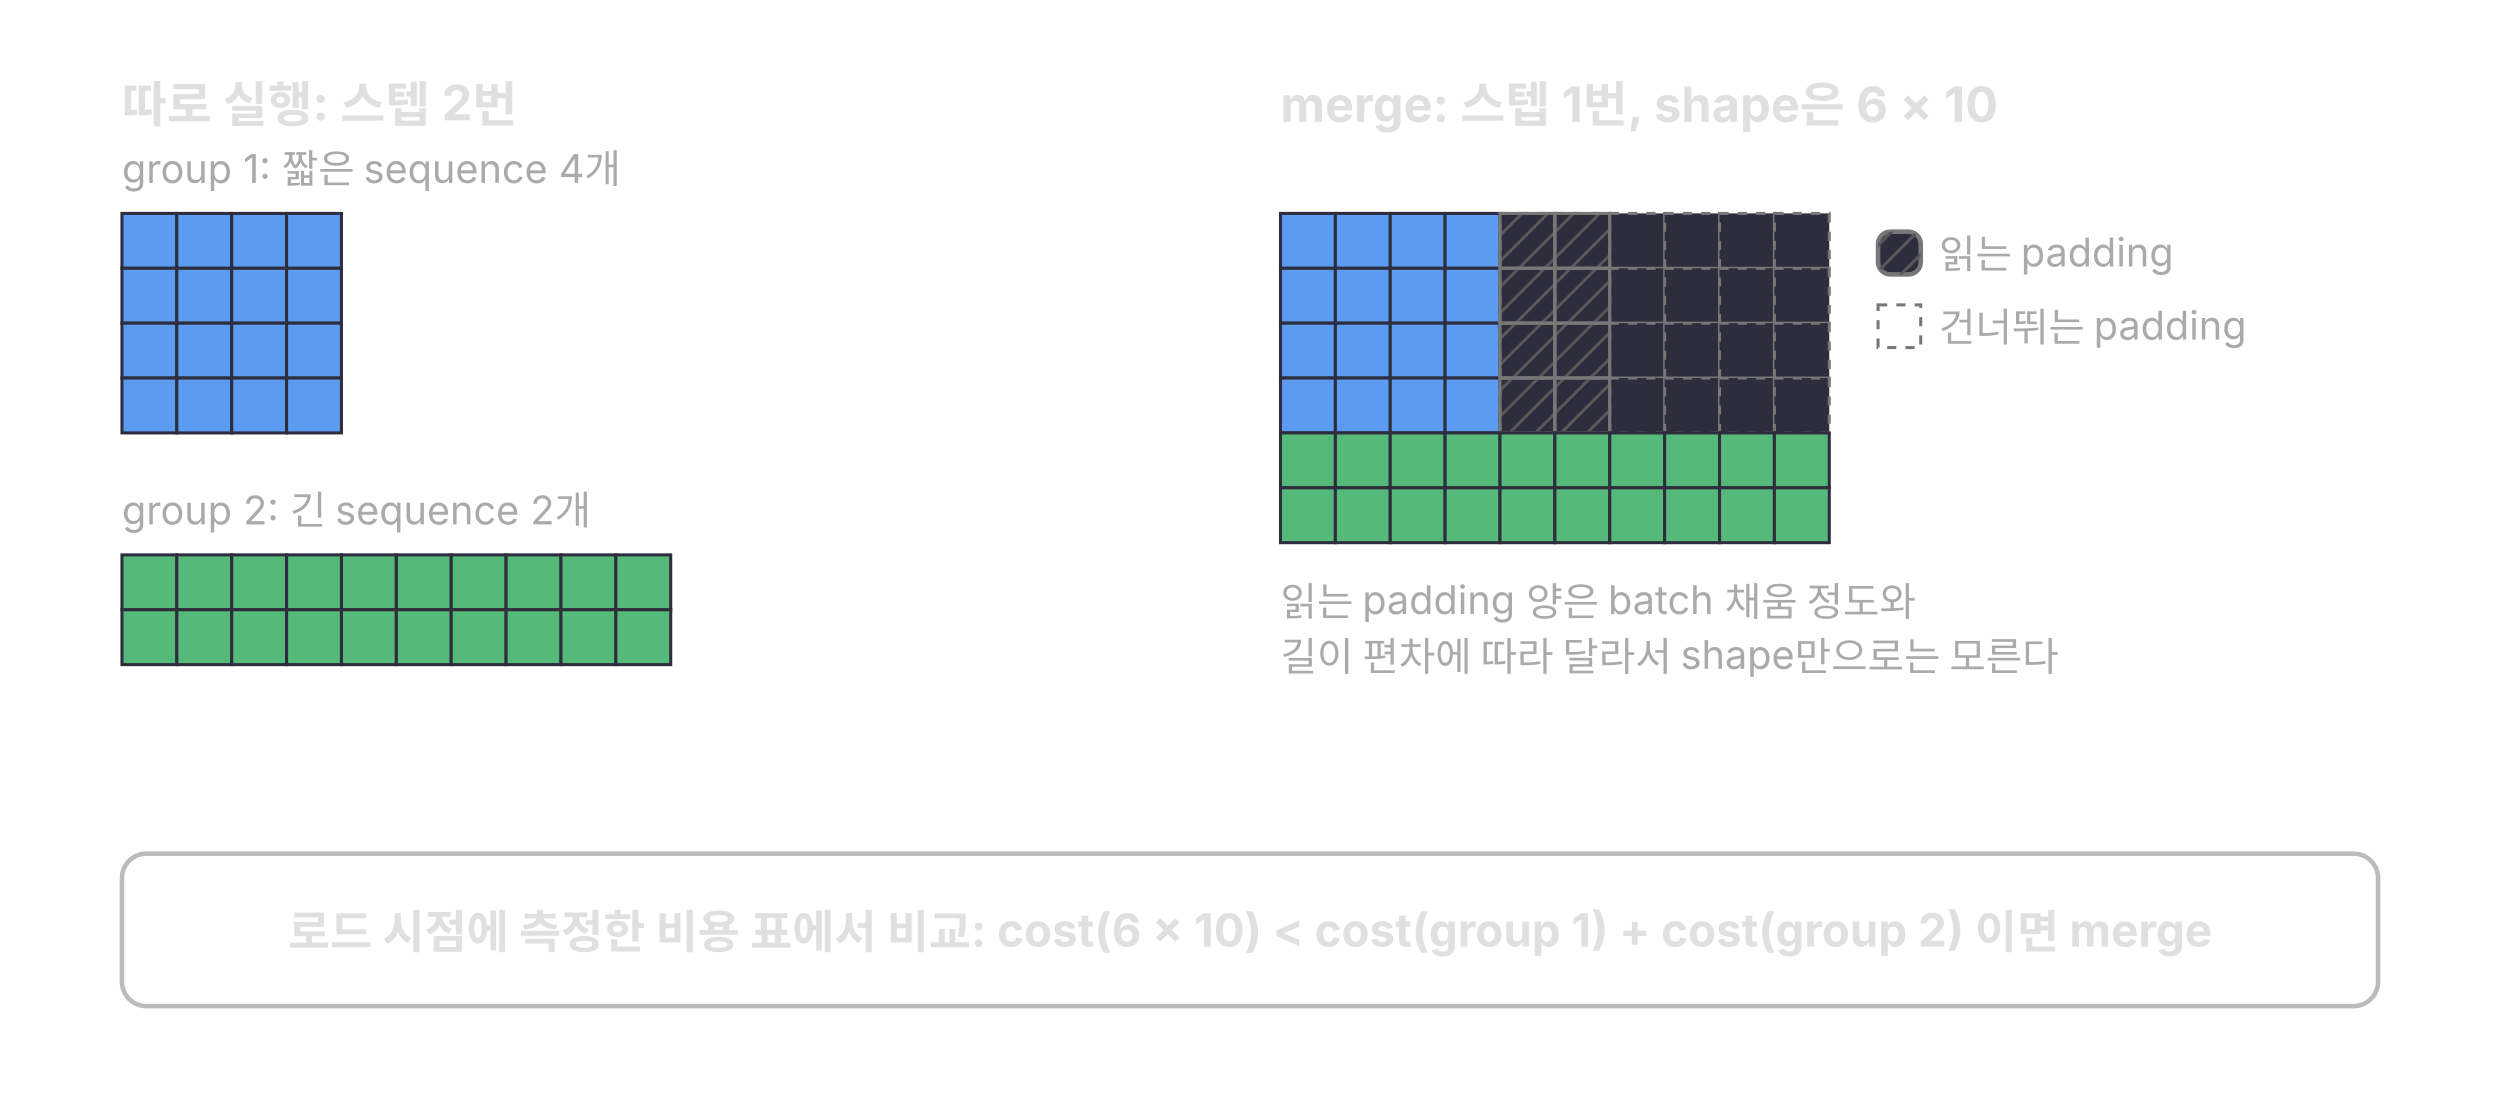
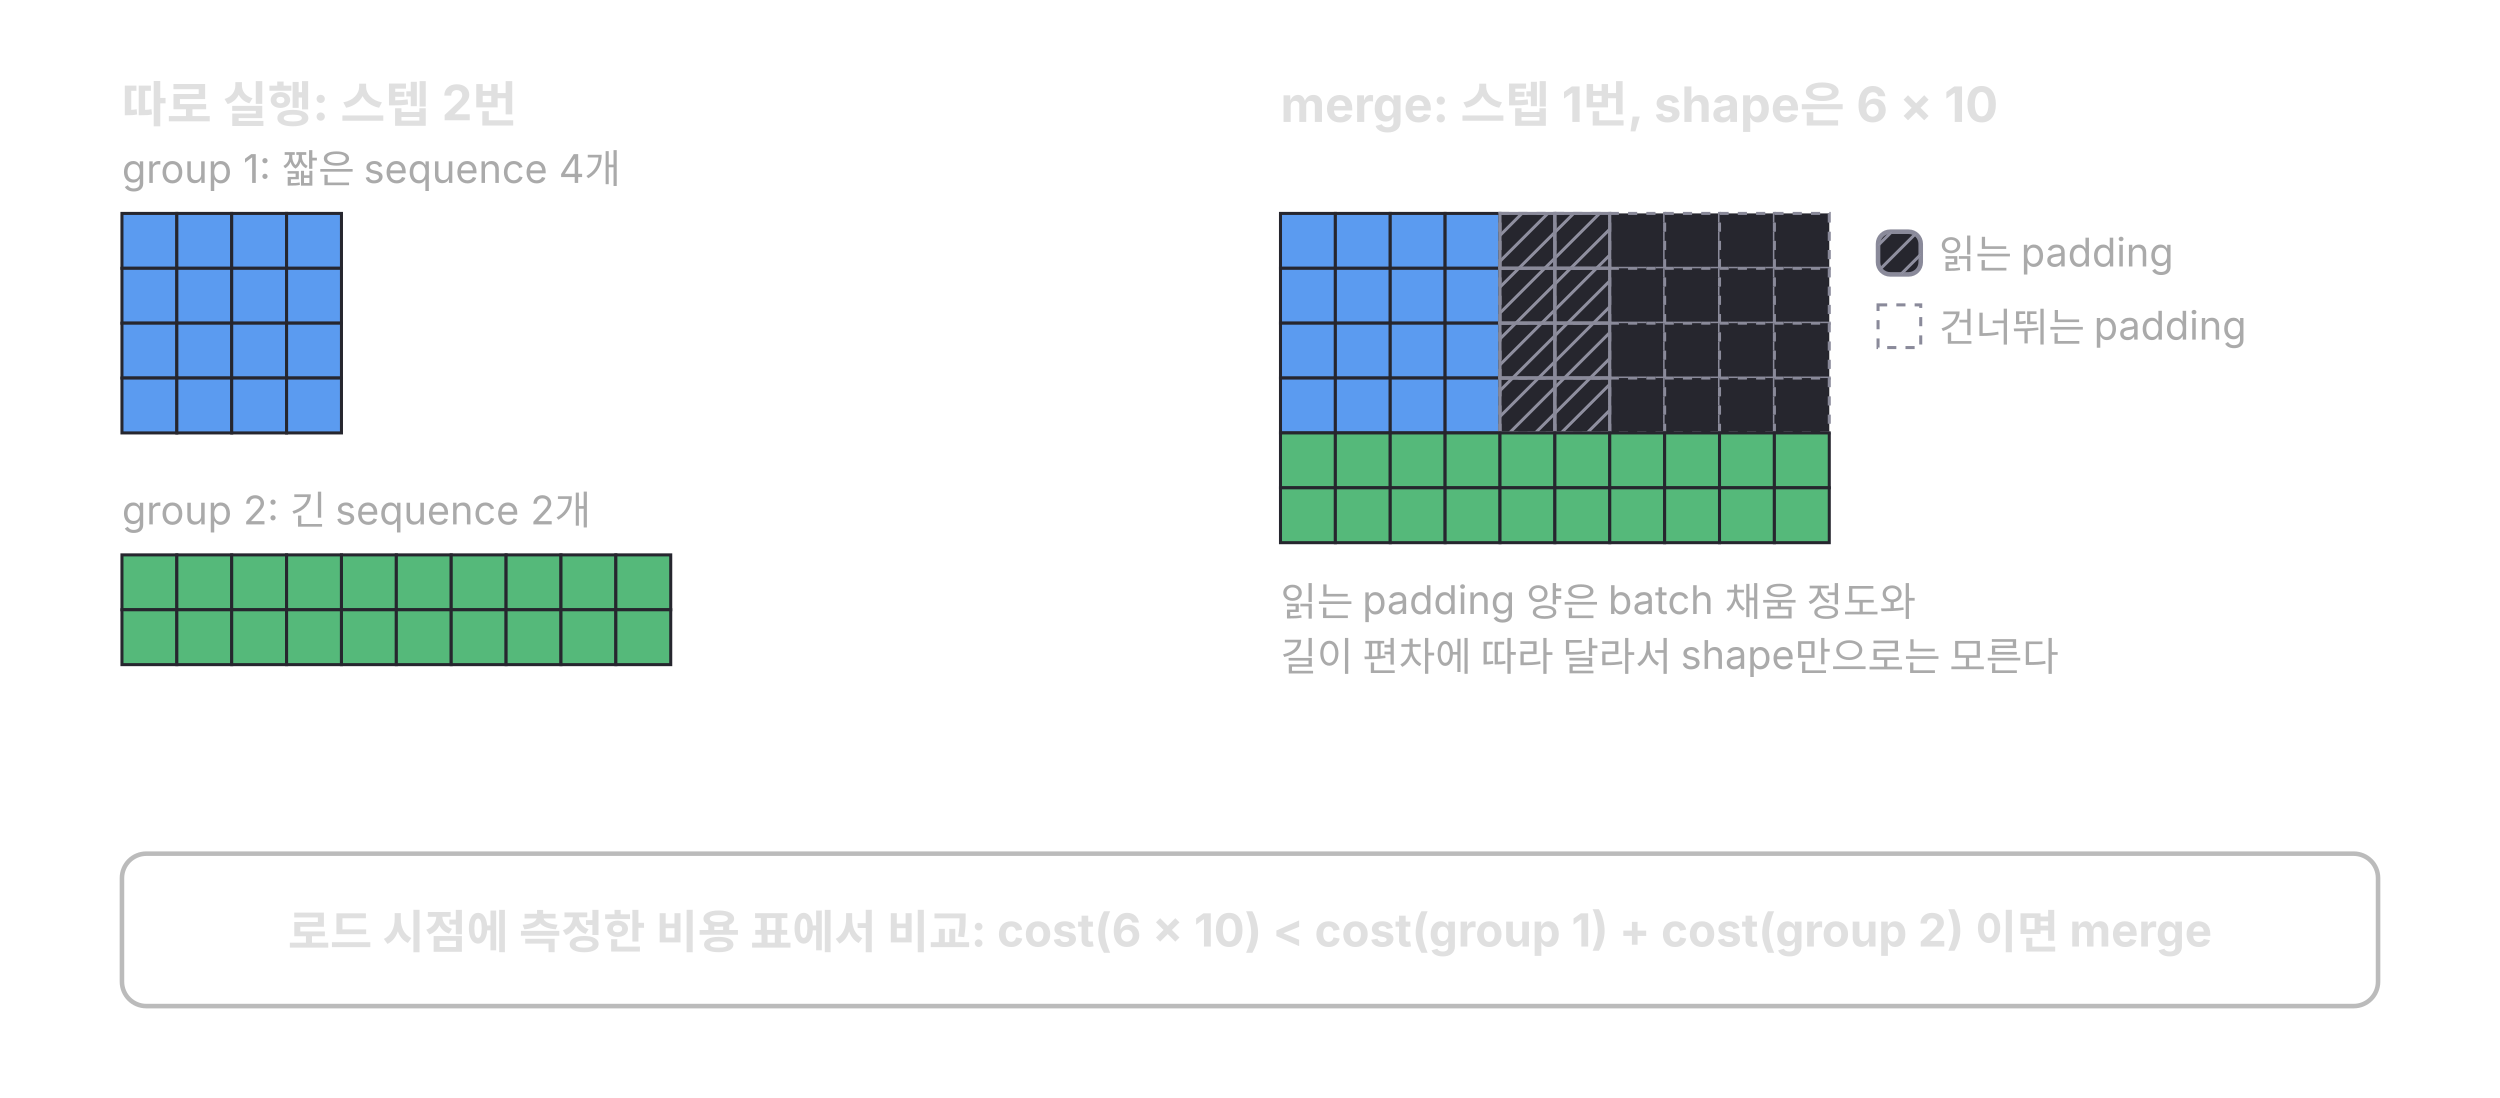
<svg xmlns="http://www.w3.org/2000/svg" viewBox="0 0 820 360" role="img" aria-label="짧은 group과 긴 group을 따로 실행할 때와 merge할 때의 shape 비교. merge하면 짧은 group이 padding되고, 측정한 비용이 더 낮을 때만 merge한다">
  <defs>
    <pattern id="hatch" width="6" height="6" patternUnits="userSpaceOnUse" patternTransform="rotate(45)">
-       <line x1="0" y1="0" x2="0" y2="6" stroke="#555" stroke-width="2" />
+       <line x1="0" y1="0" x2="0" y2="6" stroke="#8a8a9a" stroke-width="2" />
    </pattern>
  </defs>
  <style>text{font-family:Pretendard,'Noto Sans KR',Inter,Helvetica,Arial,sans-serif;fill:#e0e0e0} .sub{fill:#aaa}</style>
  <text x="40" y="40" font-size="16" text-anchor="start" font-weight="bold">따로 실행: 스텝 2번</text>
  <text class="sub" x="40" y="60" font-size="13" text-anchor="start">group 1: 짧은 sequence 4개</text>
-   <rect x="40" y="70" width="18" height="18" fill="#5b9bf0" stroke="#2d2d3d" stroke-width="1" />
-   <rect x="58" y="70" width="18" height="18" fill="#5b9bf0" stroke="#2d2d3d" stroke-width="1" />
-   <rect x="76" y="70" width="18" height="18" fill="#5b9bf0" stroke="#2d2d3d" stroke-width="1" />
-   <rect x="94" y="70" width="18" height="18" fill="#5b9bf0" stroke="#2d2d3d" stroke-width="1" />
-   <rect x="40" y="88" width="18" height="18" fill="#5b9bf0" stroke="#2d2d3d" stroke-width="1" />
-   <rect x="58" y="88" width="18" height="18" fill="#5b9bf0" stroke="#2d2d3d" stroke-width="1" />
-   <rect x="76" y="88" width="18" height="18" fill="#5b9bf0" stroke="#2d2d3d" stroke-width="1" />
-   <rect x="94" y="88" width="18" height="18" fill="#5b9bf0" stroke="#2d2d3d" stroke-width="1" />
-   <rect x="40" y="106" width="18" height="18" fill="#5b9bf0" stroke="#2d2d3d" stroke-width="1" />
-   <rect x="58" y="106" width="18" height="18" fill="#5b9bf0" stroke="#2d2d3d" stroke-width="1" />
-   <rect x="76" y="106" width="18" height="18" fill="#5b9bf0" stroke="#2d2d3d" stroke-width="1" />
-   <rect x="94" y="106" width="18" height="18" fill="#5b9bf0" stroke="#2d2d3d" stroke-width="1" />
-   <rect x="40" y="124" width="18" height="18" fill="#5b9bf0" stroke="#2d2d3d" stroke-width="1" />
-   <rect x="58" y="124" width="18" height="18" fill="#5b9bf0" stroke="#2d2d3d" stroke-width="1" />
-   <rect x="76" y="124" width="18" height="18" fill="#5b9bf0" stroke="#2d2d3d" stroke-width="1" />
-   <rect x="94" y="124" width="18" height="18" fill="#5b9bf0" stroke="#2d2d3d" stroke-width="1" />
+   <rect x="40" y="70" width="18" height="18" fill="#5b9bf0" stroke="#26262e" stroke-width="1" />
+   <rect x="58" y="70" width="18" height="18" fill="#5b9bf0" stroke="#26262e" stroke-width="1" />
+   <rect x="76" y="70" width="18" height="18" fill="#5b9bf0" stroke="#26262e" stroke-width="1" />
+   <rect x="94" y="70" width="18" height="18" fill="#5b9bf0" stroke="#26262e" stroke-width="1" />
+   <rect x="40" y="88" width="18" height="18" fill="#5b9bf0" stroke="#26262e" stroke-width="1" />
+   <rect x="58" y="88" width="18" height="18" fill="#5b9bf0" stroke="#26262e" stroke-width="1" />
+   <rect x="76" y="88" width="18" height="18" fill="#5b9bf0" stroke="#26262e" stroke-width="1" />
+   <rect x="94" y="88" width="18" height="18" fill="#5b9bf0" stroke="#26262e" stroke-width="1" />
+   <rect x="40" y="106" width="18" height="18" fill="#5b9bf0" stroke="#26262e" stroke-width="1" />
+   <rect x="58" y="106" width="18" height="18" fill="#5b9bf0" stroke="#26262e" stroke-width="1" />
+   <rect x="76" y="106" width="18" height="18" fill="#5b9bf0" stroke="#26262e" stroke-width="1" />
+   <rect x="94" y="106" width="18" height="18" fill="#5b9bf0" stroke="#26262e" stroke-width="1" />
+   <rect x="40" y="124" width="18" height="18" fill="#5b9bf0" stroke="#26262e" stroke-width="1" />
+   <rect x="58" y="124" width="18" height="18" fill="#5b9bf0" stroke="#26262e" stroke-width="1" />
+   <rect x="76" y="124" width="18" height="18" fill="#5b9bf0" stroke="#26262e" stroke-width="1" />
+   <rect x="94" y="124" width="18" height="18" fill="#5b9bf0" stroke="#26262e" stroke-width="1" />
  <text class="sub" x="40" y="172" font-size="13" text-anchor="start">group 2: 긴 sequence 2개</text>
-   <rect x="40" y="182" width="18" height="18" fill="#55b97a" stroke="#2d2d3d" stroke-width="1" />
-   <rect x="58" y="182" width="18" height="18" fill="#55b97a" stroke="#2d2d3d" stroke-width="1" />
-   <rect x="76" y="182" width="18" height="18" fill="#55b97a" stroke="#2d2d3d" stroke-width="1" />
-   <rect x="94" y="182" width="18" height="18" fill="#55b97a" stroke="#2d2d3d" stroke-width="1" />
-   <rect x="112" y="182" width="18" height="18" fill="#55b97a" stroke="#2d2d3d" stroke-width="1" />
-   <rect x="130" y="182" width="18" height="18" fill="#55b97a" stroke="#2d2d3d" stroke-width="1" />
-   <rect x="148" y="182" width="18" height="18" fill="#55b97a" stroke="#2d2d3d" stroke-width="1" />
-   <rect x="166" y="182" width="18" height="18" fill="#55b97a" stroke="#2d2d3d" stroke-width="1" />
-   <rect x="184" y="182" width="18" height="18" fill="#55b97a" stroke="#2d2d3d" stroke-width="1" />
-   <rect x="202" y="182" width="18" height="18" fill="#55b97a" stroke="#2d2d3d" stroke-width="1" />
-   <rect x="40" y="200" width="18" height="18" fill="#55b97a" stroke="#2d2d3d" stroke-width="1" />
-   <rect x="58" y="200" width="18" height="18" fill="#55b97a" stroke="#2d2d3d" stroke-width="1" />
-   <rect x="76" y="200" width="18" height="18" fill="#55b97a" stroke="#2d2d3d" stroke-width="1" />
-   <rect x="94" y="200" width="18" height="18" fill="#55b97a" stroke="#2d2d3d" stroke-width="1" />
-   <rect x="112" y="200" width="18" height="18" fill="#55b97a" stroke="#2d2d3d" stroke-width="1" />
-   <rect x="130" y="200" width="18" height="18" fill="#55b97a" stroke="#2d2d3d" stroke-width="1" />
-   <rect x="148" y="200" width="18" height="18" fill="#55b97a" stroke="#2d2d3d" stroke-width="1" />
-   <rect x="166" y="200" width="18" height="18" fill="#55b97a" stroke="#2d2d3d" stroke-width="1" />
-   <rect x="184" y="200" width="18" height="18" fill="#55b97a" stroke="#2d2d3d" stroke-width="1" />
-   <rect x="202" y="200" width="18" height="18" fill="#55b97a" stroke="#2d2d3d" stroke-width="1" />
+   <rect x="40" y="182" width="18" height="18" fill="#55b97a" stroke="#26262e" stroke-width="1" />
+   <rect x="58" y="182" width="18" height="18" fill="#55b97a" stroke="#26262e" stroke-width="1" />
+   <rect x="76" y="182" width="18" height="18" fill="#55b97a" stroke="#26262e" stroke-width="1" />
+   <rect x="94" y="182" width="18" height="18" fill="#55b97a" stroke="#26262e" stroke-width="1" />
+   <rect x="112" y="182" width="18" height="18" fill="#55b97a" stroke="#26262e" stroke-width="1" />
+   <rect x="130" y="182" width="18" height="18" fill="#55b97a" stroke="#26262e" stroke-width="1" />
+   <rect x="148" y="182" width="18" height="18" fill="#55b97a" stroke="#26262e" stroke-width="1" />
+   <rect x="166" y="182" width="18" height="18" fill="#55b97a" stroke="#26262e" stroke-width="1" />
+   <rect x="184" y="182" width="18" height="18" fill="#55b97a" stroke="#26262e" stroke-width="1" />
+   <rect x="202" y="182" width="18" height="18" fill="#55b97a" stroke="#26262e" stroke-width="1" />
+   <rect x="40" y="200" width="18" height="18" fill="#55b97a" stroke="#26262e" stroke-width="1" />
+   <rect x="58" y="200" width="18" height="18" fill="#55b97a" stroke="#26262e" stroke-width="1" />
+   <rect x="76" y="200" width="18" height="18" fill="#55b97a" stroke="#26262e" stroke-width="1" />
+   <rect x="94" y="200" width="18" height="18" fill="#55b97a" stroke="#26262e" stroke-width="1" />
+   <rect x="112" y="200" width="18" height="18" fill="#55b97a" stroke="#26262e" stroke-width="1" />
+   <rect x="130" y="200" width="18" height="18" fill="#55b97a" stroke="#26262e" stroke-width="1" />
+   <rect x="148" y="200" width="18" height="18" fill="#55b97a" stroke="#26262e" stroke-width="1" />
+   <rect x="166" y="200" width="18" height="18" fill="#55b97a" stroke="#26262e" stroke-width="1" />
+   <rect x="184" y="200" width="18" height="18" fill="#55b97a" stroke="#26262e" stroke-width="1" />
+   <rect x="202" y="200" width="18" height="18" fill="#55b97a" stroke="#26262e" stroke-width="1" />
  <text x="420" y="40" font-size="16" text-anchor="start" font-weight="bold">merge: 스텝 1번, shape은 6 × 10</text>
-   <rect x="420" y="70" width="18" height="18" fill="#5b9bf0" stroke="#2d2d3d" stroke-width="1" />
-   <rect x="438" y="70" width="18" height="18" fill="#5b9bf0" stroke="#2d2d3d" stroke-width="1" />
-   <rect x="456" y="70" width="18" height="18" fill="#5b9bf0" stroke="#2d2d3d" stroke-width="1" />
-   <rect x="474" y="70" width="18" height="18" fill="#5b9bf0" stroke="#2d2d3d" stroke-width="1" />
-   <rect x="420" y="88" width="18" height="18" fill="#5b9bf0" stroke="#2d2d3d" stroke-width="1" />
-   <rect x="438" y="88" width="18" height="18" fill="#5b9bf0" stroke="#2d2d3d" stroke-width="1" />
-   <rect x="456" y="88" width="18" height="18" fill="#5b9bf0" stroke="#2d2d3d" stroke-width="1" />
-   <rect x="474" y="88" width="18" height="18" fill="#5b9bf0" stroke="#2d2d3d" stroke-width="1" />
-   <rect x="420" y="106" width="18" height="18" fill="#5b9bf0" stroke="#2d2d3d" stroke-width="1" />
-   <rect x="438" y="106" width="18" height="18" fill="#5b9bf0" stroke="#2d2d3d" stroke-width="1" />
-   <rect x="456" y="106" width="18" height="18" fill="#5b9bf0" stroke="#2d2d3d" stroke-width="1" />
-   <rect x="474" y="106" width="18" height="18" fill="#5b9bf0" stroke="#2d2d3d" stroke-width="1" />
-   <rect x="420" y="124" width="18" height="18" fill="#5b9bf0" stroke="#2d2d3d" stroke-width="1" />
-   <rect x="438" y="124" width="18" height="18" fill="#5b9bf0" stroke="#2d2d3d" stroke-width="1" />
-   <rect x="456" y="124" width="18" height="18" fill="#5b9bf0" stroke="#2d2d3d" stroke-width="1" />
-   <rect x="474" y="124" width="18" height="18" fill="#5b9bf0" stroke="#2d2d3d" stroke-width="1" />
-   <rect x="492" y="70" width="18" height="18" fill="#2d2d3d" stroke="#777" stroke-width="1" stroke-dasharray="3 3" />
-   <rect x="510" y="70" width="18" height="18" fill="#2d2d3d" stroke="#777" stroke-width="1" stroke-dasharray="3 3" />
-   <rect x="528" y="70" width="18" height="18" fill="#2d2d3d" stroke="#777" stroke-width="1" stroke-dasharray="3 3" />
-   <rect x="546" y="70" width="18" height="18" fill="#2d2d3d" stroke="#777" stroke-width="1" stroke-dasharray="3 3" />
-   <rect x="564" y="70" width="18" height="18" fill="#2d2d3d" stroke="#777" stroke-width="1" stroke-dasharray="3 3" />
-   <rect x="582" y="70" width="18" height="18" fill="#2d2d3d" stroke="#777" stroke-width="1" stroke-dasharray="3 3" />
-   <rect x="492" y="88" width="18" height="18" fill="#2d2d3d" stroke="#777" stroke-width="1" stroke-dasharray="3 3" />
-   <rect x="510" y="88" width="18" height="18" fill="#2d2d3d" stroke="#777" stroke-width="1" stroke-dasharray="3 3" />
-   <rect x="528" y="88" width="18" height="18" fill="#2d2d3d" stroke="#777" stroke-width="1" stroke-dasharray="3 3" />
-   <rect x="546" y="88" width="18" height="18" fill="#2d2d3d" stroke="#777" stroke-width="1" stroke-dasharray="3 3" />
-   <rect x="564" y="88" width="18" height="18" fill="#2d2d3d" stroke="#777" stroke-width="1" stroke-dasharray="3 3" />
-   <rect x="582" y="88" width="18" height="18" fill="#2d2d3d" stroke="#777" stroke-width="1" stroke-dasharray="3 3" />
-   <rect x="492" y="106" width="18" height="18" fill="#2d2d3d" stroke="#777" stroke-width="1" stroke-dasharray="3 3" />
-   <rect x="510" y="106" width="18" height="18" fill="#2d2d3d" stroke="#777" stroke-width="1" stroke-dasharray="3 3" />
-   <rect x="528" y="106" width="18" height="18" fill="#2d2d3d" stroke="#777" stroke-width="1" stroke-dasharray="3 3" />
-   <rect x="546" y="106" width="18" height="18" fill="#2d2d3d" stroke="#777" stroke-width="1" stroke-dasharray="3 3" />
-   <rect x="564" y="106" width="18" height="18" fill="#2d2d3d" stroke="#777" stroke-width="1" stroke-dasharray="3 3" />
-   <rect x="582" y="106" width="18" height="18" fill="#2d2d3d" stroke="#777" stroke-width="1" stroke-dasharray="3 3" />
-   <rect x="492" y="124" width="18" height="18" fill="#2d2d3d" stroke="#777" stroke-width="1" stroke-dasharray="3 3" />
-   <rect x="510" y="124" width="18" height="18" fill="#2d2d3d" stroke="#777" stroke-width="1" stroke-dasharray="3 3" />
-   <rect x="528" y="124" width="18" height="18" fill="#2d2d3d" stroke="#777" stroke-width="1" stroke-dasharray="3 3" />
-   <rect x="546" y="124" width="18" height="18" fill="#2d2d3d" stroke="#777" stroke-width="1" stroke-dasharray="3 3" />
-   <rect x="564" y="124" width="18" height="18" fill="#2d2d3d" stroke="#777" stroke-width="1" stroke-dasharray="3 3" />
-   <rect x="582" y="124" width="18" height="18" fill="#2d2d3d" stroke="#777" stroke-width="1" stroke-dasharray="3 3" />
-   <rect x="492" y="70" width="18" height="18" fill="url(#hatch)" stroke="#777" stroke-width="1" />
-   <rect x="510" y="70" width="18" height="18" fill="url(#hatch)" stroke="#777" stroke-width="1" />
-   <rect x="492" y="88" width="18" height="18" fill="url(#hatch)" stroke="#777" stroke-width="1" />
-   <rect x="510" y="88" width="18" height="18" fill="url(#hatch)" stroke="#777" stroke-width="1" />
-   <rect x="492" y="106" width="18" height="18" fill="url(#hatch)" stroke="#777" stroke-width="1" />
-   <rect x="510" y="106" width="18" height="18" fill="url(#hatch)" stroke="#777" stroke-width="1" />
-   <rect x="492" y="124" width="18" height="18" fill="url(#hatch)" stroke="#777" stroke-width="1" />
-   <rect x="510" y="124" width="18" height="18" fill="url(#hatch)" stroke="#777" stroke-width="1" />
-   <rect x="420" y="142" width="18" height="18" fill="#55b97a" stroke="#2d2d3d" stroke-width="1" />
-   <rect x="438" y="142" width="18" height="18" fill="#55b97a" stroke="#2d2d3d" stroke-width="1" />
-   <rect x="456" y="142" width="18" height="18" fill="#55b97a" stroke="#2d2d3d" stroke-width="1" />
-   <rect x="474" y="142" width="18" height="18" fill="#55b97a" stroke="#2d2d3d" stroke-width="1" />
-   <rect x="492" y="142" width="18" height="18" fill="#55b97a" stroke="#2d2d3d" stroke-width="1" />
-   <rect x="510" y="142" width="18" height="18" fill="#55b97a" stroke="#2d2d3d" stroke-width="1" />
-   <rect x="528" y="142" width="18" height="18" fill="#55b97a" stroke="#2d2d3d" stroke-width="1" />
-   <rect x="546" y="142" width="18" height="18" fill="#55b97a" stroke="#2d2d3d" stroke-width="1" />
-   <rect x="564" y="142" width="18" height="18" fill="#55b97a" stroke="#2d2d3d" stroke-width="1" />
-   <rect x="582" y="142" width="18" height="18" fill="#55b97a" stroke="#2d2d3d" stroke-width="1" />
-   <rect x="420" y="160" width="18" height="18" fill="#55b97a" stroke="#2d2d3d" stroke-width="1" />
-   <rect x="438" y="160" width="18" height="18" fill="#55b97a" stroke="#2d2d3d" stroke-width="1" />
-   <rect x="456" y="160" width="18" height="18" fill="#55b97a" stroke="#2d2d3d" stroke-width="1" />
-   <rect x="474" y="160" width="18" height="18" fill="#55b97a" stroke="#2d2d3d" stroke-width="1" />
-   <rect x="492" y="160" width="18" height="18" fill="#55b97a" stroke="#2d2d3d" stroke-width="1" />
-   <rect x="510" y="160" width="18" height="18" fill="#55b97a" stroke="#2d2d3d" stroke-width="1" />
-   <rect x="528" y="160" width="18" height="18" fill="#55b97a" stroke="#2d2d3d" stroke-width="1" />
-   <rect x="546" y="160" width="18" height="18" fill="#55b97a" stroke="#2d2d3d" stroke-width="1" />
-   <rect x="564" y="160" width="18" height="18" fill="#55b97a" stroke="#2d2d3d" stroke-width="1" />
-   <rect x="582" y="160" width="18" height="18" fill="#55b97a" stroke="#2d2d3d" stroke-width="1" />
-   <rect x="616" y="76" width="14" height="14" rx="4" fill="#2d2d3d" stroke="#777" stroke-width="1.5" />
+   <rect x="420" y="70" width="18" height="18" fill="#5b9bf0" stroke="#26262e" stroke-width="1" />
+   <rect x="438" y="70" width="18" height="18" fill="#5b9bf0" stroke="#26262e" stroke-width="1" />
+   <rect x="456" y="70" width="18" height="18" fill="#5b9bf0" stroke="#26262e" stroke-width="1" />
+   <rect x="474" y="70" width="18" height="18" fill="#5b9bf0" stroke="#26262e" stroke-width="1" />
+   <rect x="420" y="88" width="18" height="18" fill="#5b9bf0" stroke="#26262e" stroke-width="1" />
+   <rect x="438" y="88" width="18" height="18" fill="#5b9bf0" stroke="#26262e" stroke-width="1" />
+   <rect x="456" y="88" width="18" height="18" fill="#5b9bf0" stroke="#26262e" stroke-width="1" />
+   <rect x="474" y="88" width="18" height="18" fill="#5b9bf0" stroke="#26262e" stroke-width="1" />
+   <rect x="420" y="106" width="18" height="18" fill="#5b9bf0" stroke="#26262e" stroke-width="1" />
+   <rect x="438" y="106" width="18" height="18" fill="#5b9bf0" stroke="#26262e" stroke-width="1" />
+   <rect x="456" y="106" width="18" height="18" fill="#5b9bf0" stroke="#26262e" stroke-width="1" />
+   <rect x="474" y="106" width="18" height="18" fill="#5b9bf0" stroke="#26262e" stroke-width="1" />
+   <rect x="420" y="124" width="18" height="18" fill="#5b9bf0" stroke="#26262e" stroke-width="1" />
+   <rect x="438" y="124" width="18" height="18" fill="#5b9bf0" stroke="#26262e" stroke-width="1" />
+   <rect x="456" y="124" width="18" height="18" fill="#5b9bf0" stroke="#26262e" stroke-width="1" />
+   <rect x="474" y="124" width="18" height="18" fill="#5b9bf0" stroke="#26262e" stroke-width="1" />
+   <rect x="492" y="70" width="18" height="18" fill="#26262e" stroke="#8a8a9a" stroke-width="1" stroke-dasharray="3 3" />
+   <rect x="510" y="70" width="18" height="18" fill="#26262e" stroke="#8a8a9a" stroke-width="1" stroke-dasharray="3 3" />
+   <rect x="528" y="70" width="18" height="18" fill="#26262e" stroke="#8a8a9a" stroke-width="1" stroke-dasharray="3 3" />
+   <rect x="546" y="70" width="18" height="18" fill="#26262e" stroke="#8a8a9a" stroke-width="1" stroke-dasharray="3 3" />
+   <rect x="564" y="70" width="18" height="18" fill="#26262e" stroke="#8a8a9a" stroke-width="1" stroke-dasharray="3 3" />
+   <rect x="582" y="70" width="18" height="18" fill="#26262e" stroke="#8a8a9a" stroke-width="1" stroke-dasharray="3 3" />
+   <rect x="492" y="88" width="18" height="18" fill="#26262e" stroke="#8a8a9a" stroke-width="1" stroke-dasharray="3 3" />
+   <rect x="510" y="88" width="18" height="18" fill="#26262e" stroke="#8a8a9a" stroke-width="1" stroke-dasharray="3 3" />
+   <rect x="528" y="88" width="18" height="18" fill="#26262e" stroke="#8a8a9a" stroke-width="1" stroke-dasharray="3 3" />
+   <rect x="546" y="88" width="18" height="18" fill="#26262e" stroke="#8a8a9a" stroke-width="1" stroke-dasharray="3 3" />
+   <rect x="564" y="88" width="18" height="18" fill="#26262e" stroke="#8a8a9a" stroke-width="1" stroke-dasharray="3 3" />
+   <rect x="582" y="88" width="18" height="18" fill="#26262e" stroke="#8a8a9a" stroke-width="1" stroke-dasharray="3 3" />
+   <rect x="492" y="106" width="18" height="18" fill="#26262e" stroke="#8a8a9a" stroke-width="1" stroke-dasharray="3 3" />
+   <rect x="510" y="106" width="18" height="18" fill="#26262e" stroke="#8a8a9a" stroke-width="1" stroke-dasharray="3 3" />
+   <rect x="528" y="106" width="18" height="18" fill="#26262e" stroke="#8a8a9a" stroke-width="1" stroke-dasharray="3 3" />
+   <rect x="546" y="106" width="18" height="18" fill="#26262e" stroke="#8a8a9a" stroke-width="1" stroke-dasharray="3 3" />
+   <rect x="564" y="106" width="18" height="18" fill="#26262e" stroke="#8a8a9a" stroke-width="1" stroke-dasharray="3 3" />
+   <rect x="582" y="106" width="18" height="18" fill="#26262e" stroke="#8a8a9a" stroke-width="1" stroke-dasharray="3 3" />
+   <rect x="492" y="124" width="18" height="18" fill="#26262e" stroke="#8a8a9a" stroke-width="1" stroke-dasharray="3 3" />
+   <rect x="510" y="124" width="18" height="18" fill="#26262e" stroke="#8a8a9a" stroke-width="1" stroke-dasharray="3 3" />
+   <rect x="528" y="124" width="18" height="18" fill="#26262e" stroke="#8a8a9a" stroke-width="1" stroke-dasharray="3 3" />
+   <rect x="546" y="124" width="18" height="18" fill="#26262e" stroke="#8a8a9a" stroke-width="1" stroke-dasharray="3 3" />
+   <rect x="564" y="124" width="18" height="18" fill="#26262e" stroke="#8a8a9a" stroke-width="1" stroke-dasharray="3 3" />
+   <rect x="582" y="124" width="18" height="18" fill="#26262e" stroke="#8a8a9a" stroke-width="1" stroke-dasharray="3 3" />
+   <rect x="492" y="70" width="18" height="18" fill="url(#hatch)" stroke="#8a8a9a" stroke-width="1" />
+   <rect x="510" y="70" width="18" height="18" fill="url(#hatch)" stroke="#8a8a9a" stroke-width="1" />
+   <rect x="492" y="88" width="18" height="18" fill="url(#hatch)" stroke="#8a8a9a" stroke-width="1" />
+   <rect x="510" y="88" width="18" height="18" fill="url(#hatch)" stroke="#8a8a9a" stroke-width="1" />
+   <rect x="492" y="106" width="18" height="18" fill="url(#hatch)" stroke="#8a8a9a" stroke-width="1" />
+   <rect x="510" y="106" width="18" height="18" fill="url(#hatch)" stroke="#8a8a9a" stroke-width="1" />
+   <rect x="492" y="124" width="18" height="18" fill="url(#hatch)" stroke="#8a8a9a" stroke-width="1" />
+   <rect x="510" y="124" width="18" height="18" fill="url(#hatch)" stroke="#8a8a9a" stroke-width="1" />
+   <rect x="420" y="142" width="18" height="18" fill="#55b97a" stroke="#26262e" stroke-width="1" />
+   <rect x="438" y="142" width="18" height="18" fill="#55b97a" stroke="#26262e" stroke-width="1" />
+   <rect x="456" y="142" width="18" height="18" fill="#55b97a" stroke="#26262e" stroke-width="1" />
+   <rect x="474" y="142" width="18" height="18" fill="#55b97a" stroke="#26262e" stroke-width="1" />
+   <rect x="492" y="142" width="18" height="18" fill="#55b97a" stroke="#26262e" stroke-width="1" />
+   <rect x="510" y="142" width="18" height="18" fill="#55b97a" stroke="#26262e" stroke-width="1" />
+   <rect x="528" y="142" width="18" height="18" fill="#55b97a" stroke="#26262e" stroke-width="1" />
+   <rect x="546" y="142" width="18" height="18" fill="#55b97a" stroke="#26262e" stroke-width="1" />
+   <rect x="564" y="142" width="18" height="18" fill="#55b97a" stroke="#26262e" stroke-width="1" />
+   <rect x="582" y="142" width="18" height="18" fill="#55b97a" stroke="#26262e" stroke-width="1" />
+   <rect x="420" y="160" width="18" height="18" fill="#55b97a" stroke="#26262e" stroke-width="1" />
+   <rect x="438" y="160" width="18" height="18" fill="#55b97a" stroke="#26262e" stroke-width="1" />
+   <rect x="456" y="160" width="18" height="18" fill="#55b97a" stroke="#26262e" stroke-width="1" />
+   <rect x="474" y="160" width="18" height="18" fill="#55b97a" stroke="#26262e" stroke-width="1" />
+   <rect x="492" y="160" width="18" height="18" fill="#55b97a" stroke="#26262e" stroke-width="1" />
+   <rect x="510" y="160" width="18" height="18" fill="#55b97a" stroke="#26262e" stroke-width="1" />
+   <rect x="528" y="160" width="18" height="18" fill="#55b97a" stroke="#26262e" stroke-width="1" />
+   <rect x="546" y="160" width="18" height="18" fill="#55b97a" stroke="#26262e" stroke-width="1" />
+   <rect x="564" y="160" width="18" height="18" fill="#55b97a" stroke="#26262e" stroke-width="1" />
+   <rect x="582" y="160" width="18" height="18" fill="#55b97a" stroke="#26262e" stroke-width="1" />
+   <rect x="616" y="76" width="14" height="14" rx="4" fill="#26262e" stroke="#8a8a9a" stroke-width="1.5" />
  <rect x="616" y="76" width="14" height="14" rx="4" fill="url(#hatch)" />
  <text class="sub" x="636" y="88" font-size="13" text-anchor="start">읽는 padding</text>
-   <rect x="616" y="100" width="14" height="14" fill="none" stroke="#777" stroke-dasharray="3 3" />
+   <rect x="616" y="100" width="14" height="14" fill="none" stroke="#8a8a9a" stroke-dasharray="3 3" />
  <text class="sub" x="636" y="112" font-size="13" text-anchor="start">건너뛰는 padding</text>
  <text class="sub" x="420" y="202" font-size="13" text-anchor="start">읽는 padding 양은 batch 채움 정도와</text>
  <text class="sub" x="420" y="220" font-size="13" text-anchor="start">길이 편차에 따라 달라서 shape만으로는 모른다</text>
  <rect x="40" y="280" width="740" height="50" rx="8" fill="none" stroke="#bbb" stroke-width="1.5" />
  <text x="410.0" y="311" font-size="15" text-anchor="middle" font-weight="bold">로드 시점에 측정한 비용 표에서 비교:  cost(6 × 10) &lt; cost(group 1) + cost(group 2) 이면 merge</text>
</svg>
